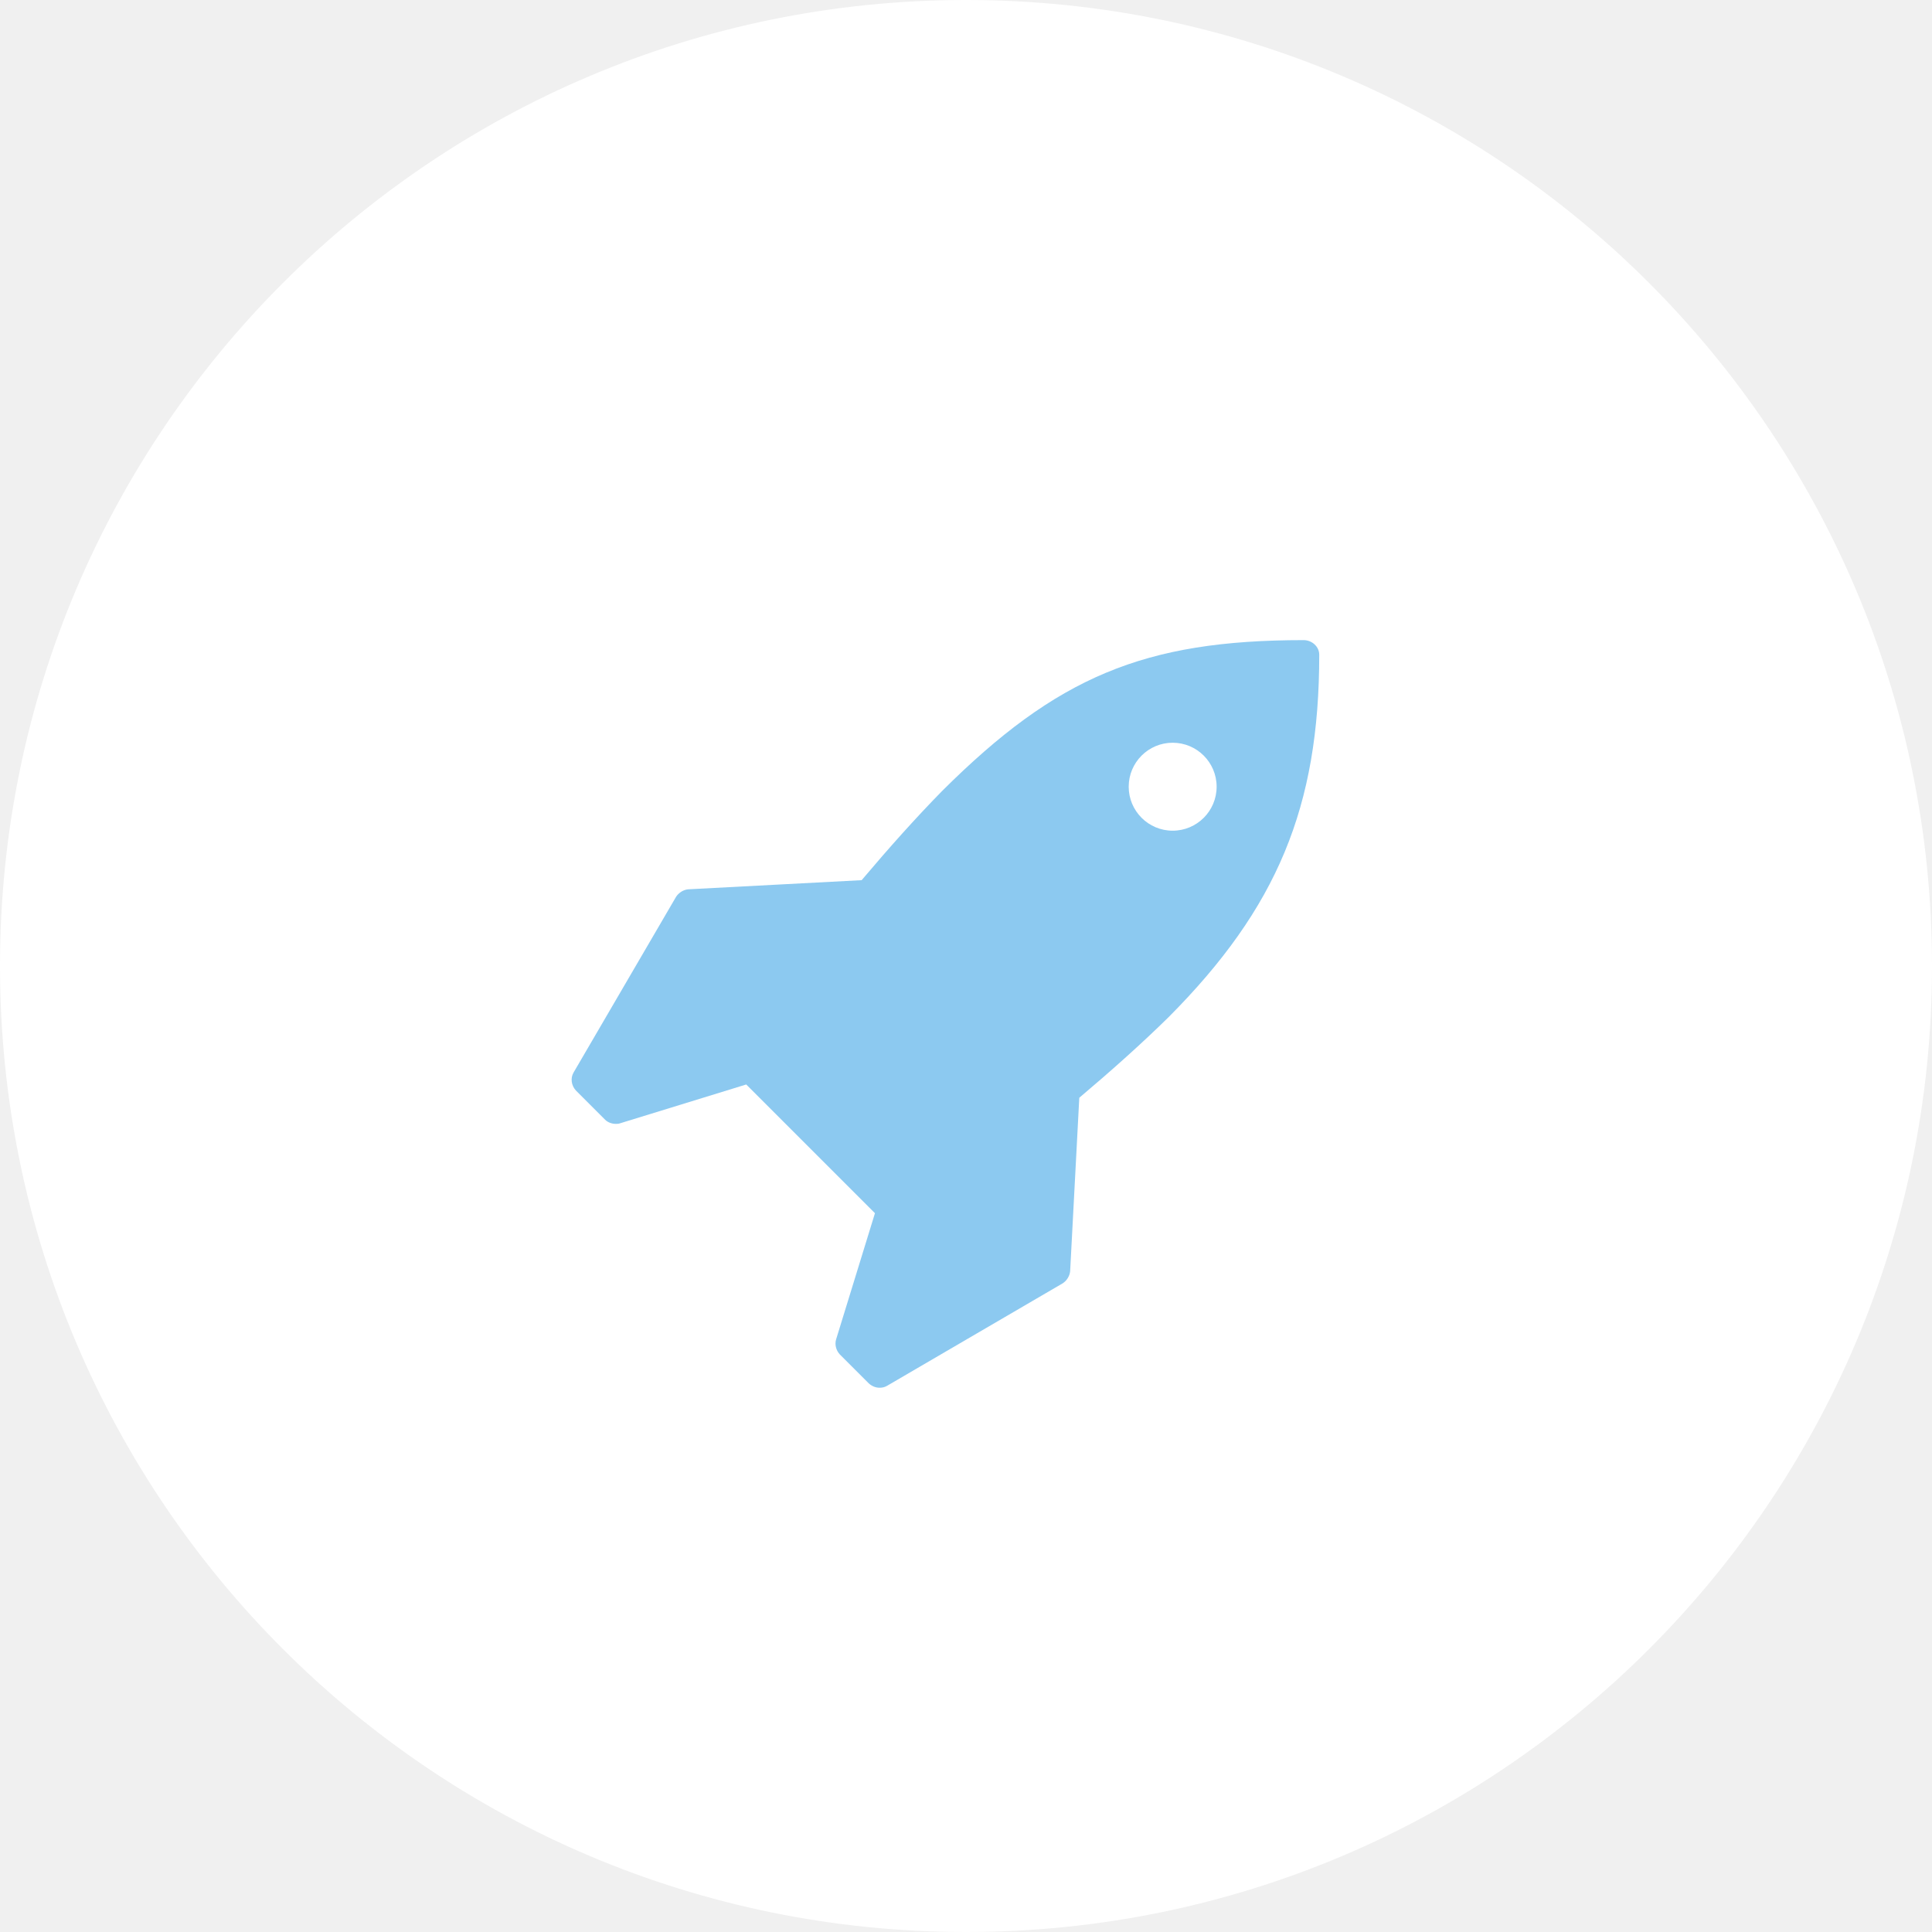
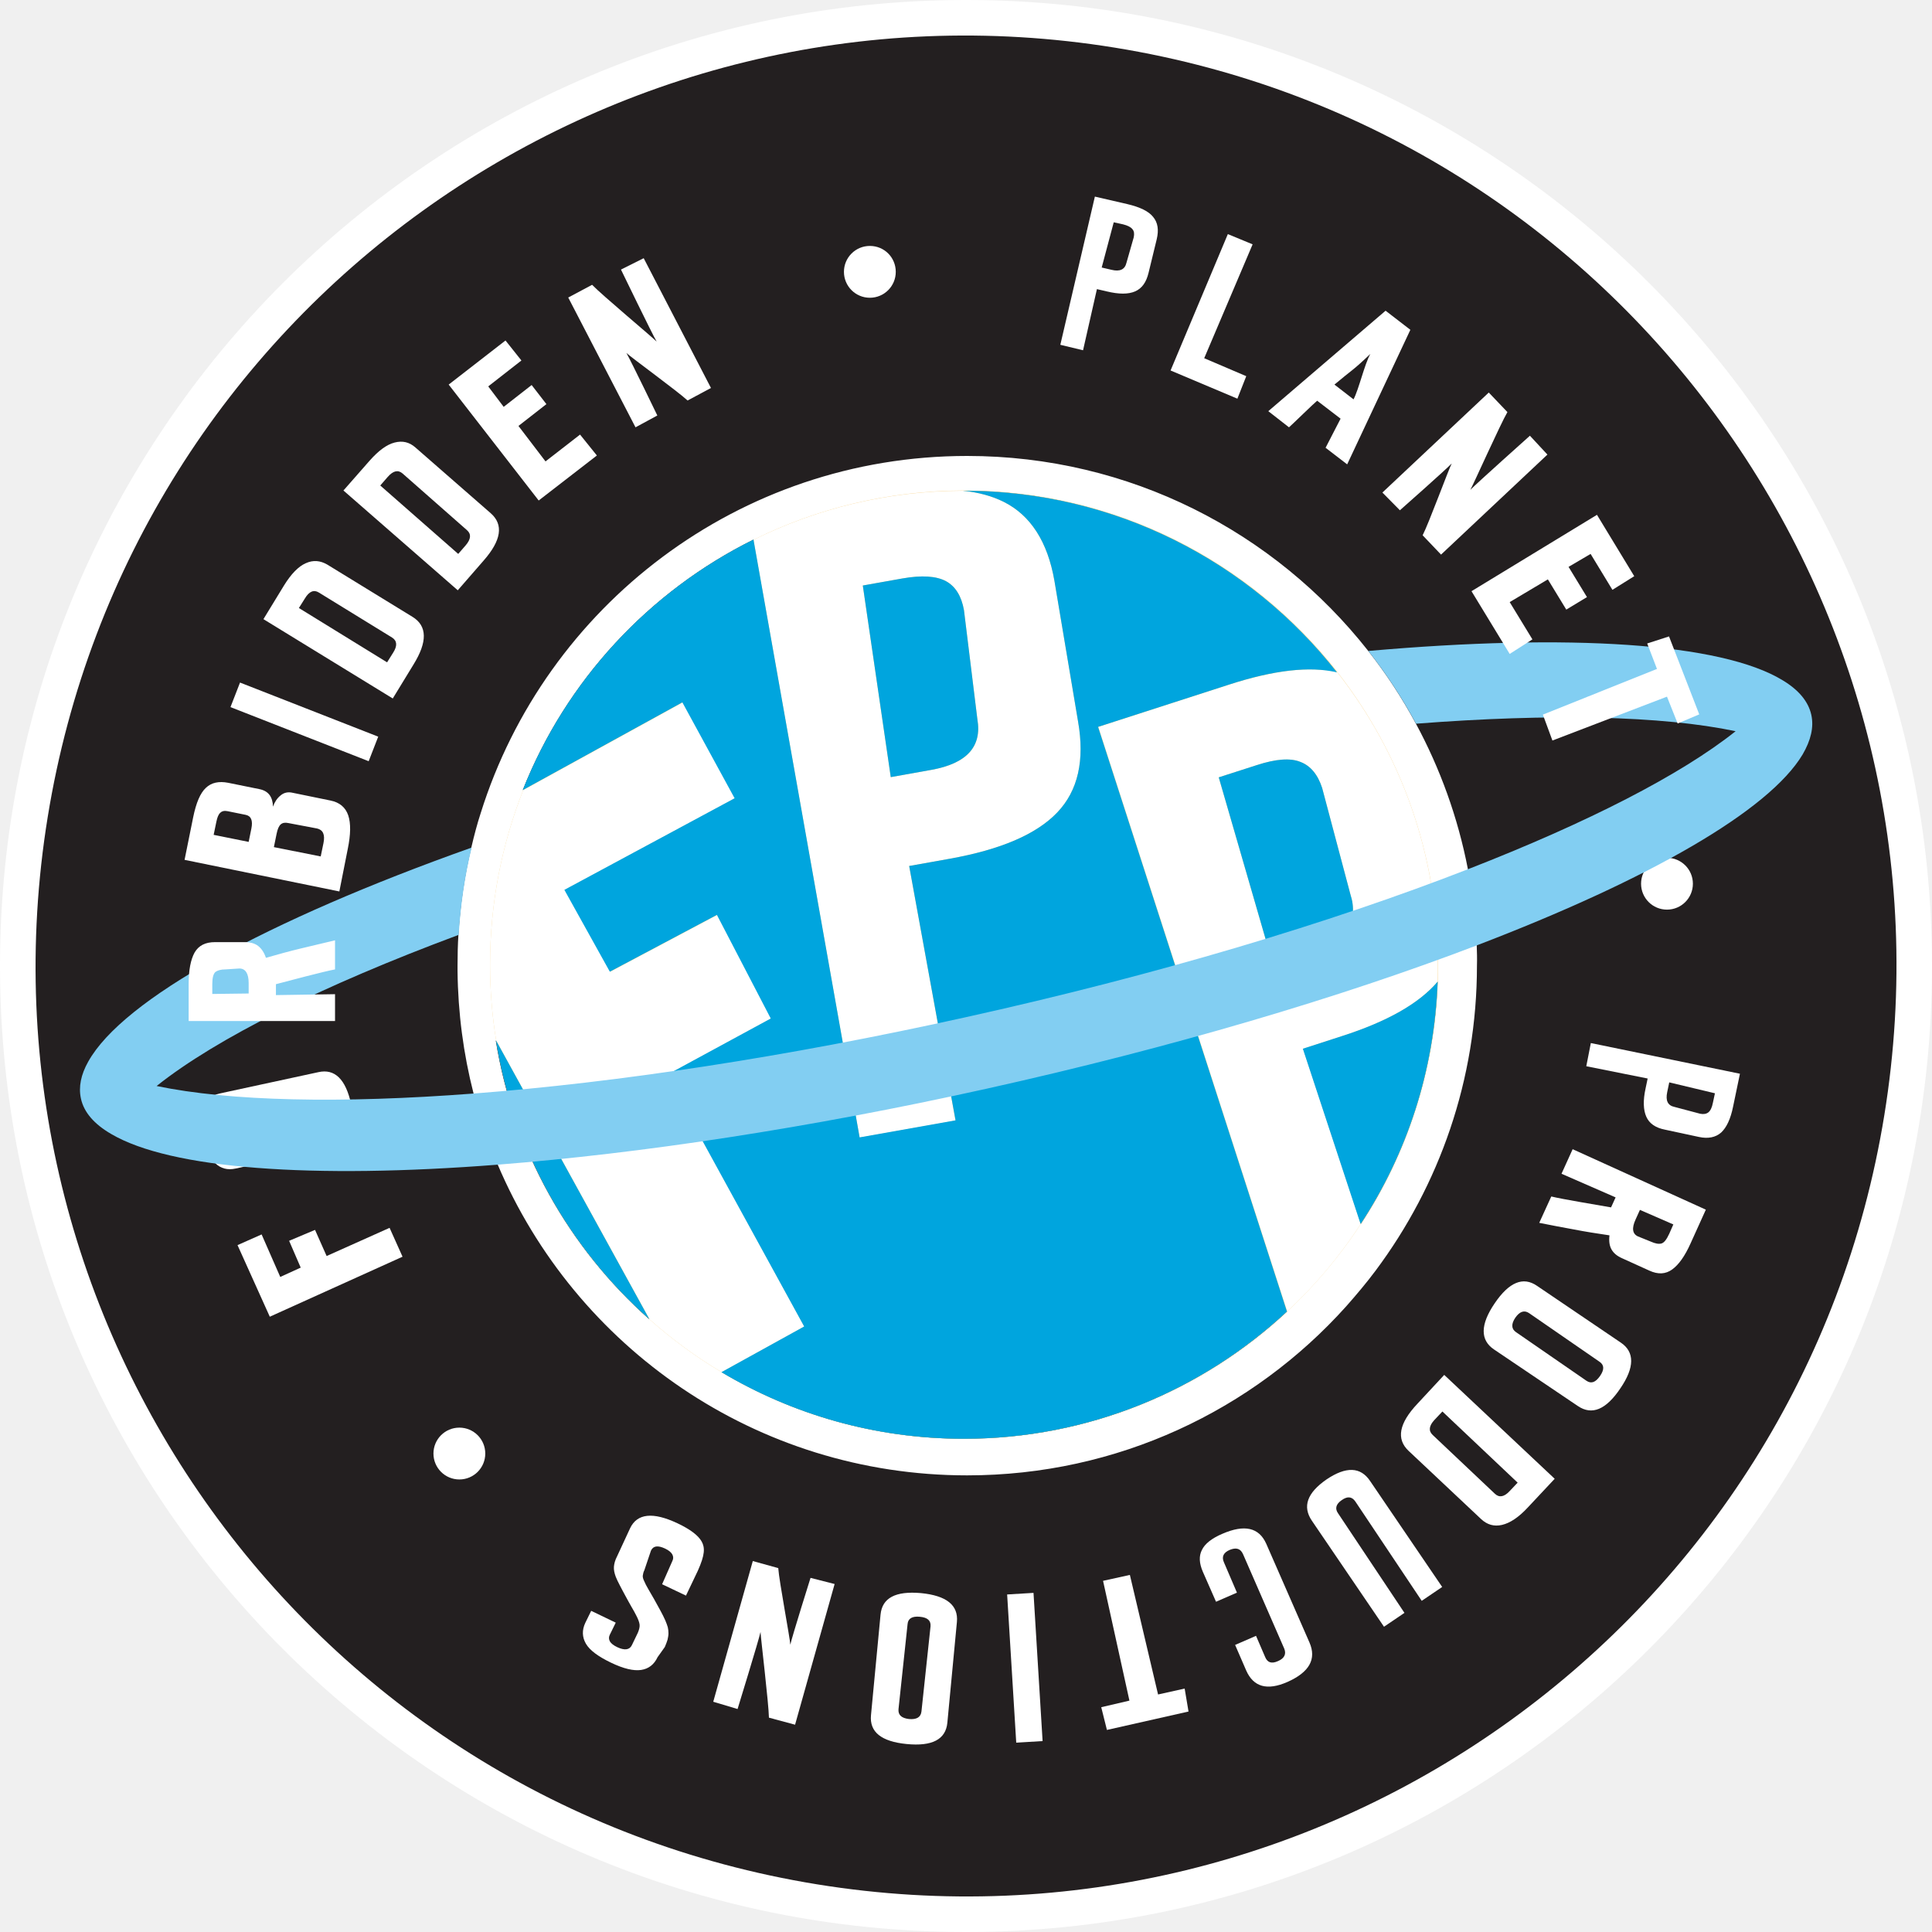
- <svg xmlns="http://www.w3.org/2000/svg" version="1.1" id="Layer_1" x="0px" y="0px" width="85px" height="85px" viewBox="0 0 80 80" enable-background="new 0 0 80 80" xml:space="preserve">
+ <svg xmlns="http://www.w3.org/2000/svg" version="1.1" id="Layer_1" x="0px" y="0px" viewBox="0 0 85 85" style="enable-background:new 0 0 85 85;" xml:space="preserve">
+   <style type="text/css">
+ 	.st0{fill:#FFFFFF;}
+ 	.st1{fill:#8CC9F0;}
+ 	.st2{fill-rule:evenodd;clip-rule:evenodd;fill:#231F20;}
+ 	.st3{fill:#F7D186;}
+ 	.st4{fill-rule:evenodd;clip-rule:evenodd;fill:#FFFFFF;}
+ 	.st5{fill:#00A5DE;}
+ 	.st6{fill-rule:evenodd;clip-rule:evenodd;fill:#82CEF2;}
+ </style>
  <g>
-     <path fill="#FFFFFF" d="M40,0c22.091,0,40,17.909,40,40S62.091,80,40,80S0,62.091,0,40S17.909,0,40,0z" />
+     <path class="st0" d="M42.5,0C65.97,0,85,19.03,85,42.5S65.97,85,42.5,85S0,65.97,0,42.5S19.03,0,42.5,0z" />
  </g>
  <g>
-     <path fill="#8cc9f0" d="M50.378,32.576c0,1.005-0.815,1.821-1.821,1.821c-1.005,0-1.82-0.816-1.82-1.821    c0-1.005,0.815-1.821,1.82-1.821C49.563,30.755,50.378,31.571,50.378,32.576z M54.627,27.113c0-0.341-0.304-0.607-0.646-0.607    c-6.601,0-10.223,1.518-14.964,6.241c-1.081,1.1-2.2,2.352-3.338,3.699l-7.188,0.379c-0.19,0.019-0.379,0.133-0.493,0.304    l-4.249,7.284c-0.133,0.228-0.095,0.53,0.095,0.739l1.214,1.215c0.114,0.113,0.285,0.17,0.437,0.17c0.057,0,0.114,0,0.17-0.02    l5.235-1.611l5.33,5.33l-1.612,5.236c-0.057,0.209,0,0.437,0.152,0.606l1.214,1.214c0.133,0.114,0.284,0.171,0.436,0.171    c0.114,0,0.208-0.021,0.304-0.075l7.283-4.25c0.171-0.113,0.284-0.304,0.305-0.492l0.379-7.19c1.347-1.138,2.599-2.257,3.699-3.339    C52.882,37.603,54.627,33.411,54.627,27.113z" />
+     <path class="st1" d="M53.53,34.61c0,1.07-0.87,1.93-1.93,1.93c-1.07,0-1.93-0.87-1.93-1.93c0-1.07,0.87-1.93,1.93-1.93   C52.66,32.68,53.53,33.54,53.53,34.61z M58.04,28.81c0-0.36-0.32-0.64-0.69-0.64c-7.01,0-10.86,1.61-15.9,6.63   c-1.15,1.17-2.34,2.5-3.55,3.93l-7.64,0.4c-0.2,0.02-0.4,0.14-0.52,0.32l-4.51,7.74c-0.14,0.24-0.1,0.56,0.1,0.79l1.29,1.29   c0.12,0.12,0.3,0.18,0.46,0.18c0.06,0,0.12,0,0.18-0.02l5.56-1.71l5.66,5.66l-1.71,5.56c-0.06,0.22,0,0.46,0.16,0.64l1.29,1.29   c0.14,0.12,0.3,0.18,0.46,0.18c0.12,0,0.22-0.02,0.32-0.08l7.74-4.52c0.18-0.12,0.3-0.32,0.32-0.52l0.4-7.64   c1.43-1.21,2.76-2.4,3.93-3.55C56.19,39.95,58.04,35.5,58.04,28.81z" />
+   </g>
+   <g>
+     <ellipse transform="matrix(0.1602 -0.9871 0.9871 0.1602 -6.2589 77.6434)" class="st2" cx="42.5" cy="42.5" rx="40.93" ry="40.93" />
+     <path class="st0" d="M64.97,41.58c-0.05-1.14-0.18-2.26-0.39-3.35c-0.44-2.27-1.22-4.42-2.29-6.4c-0.61-1.13-1.31-2.2-2.1-3.2   c-4.11-5.22-10.48-8.57-17.64-8.57c-10.05,0-18.55,6.61-21.4,15.71c-0.16,0.49-0.29,0.99-0.41,1.5c-0.3,1.24-0.49,2.53-0.57,3.84   c-0.03,0.45-0.04,0.91-0.04,1.37c0,0.08,0,0.16,0,0.24c0.02,1.85,0.26,3.65,0.7,5.37c0.28,1.08,0.63,2.12,1.06,3.13   c3.41,8.05,11.37,13.69,20.66,13.69c6.62,0,12.58-2.87,16.68-7.44c0.45-0.51,0.89-1.03,1.3-1.58c2.79-3.74,4.45-8.38,4.45-13.41   C64.99,42.18,64.98,41.88,64.97,41.58z M57.72,41.82l-1.73,0.56l-2.37-8.18l1.68-0.54c0.83-0.27,1.47-0.32,1.91-0.14   c0.45,0.17,0.77,0.56,0.96,1.15l1.24,4.67C59.79,40.51,59.23,41.33,57.72,41.82z M21.81,45.77l6.75,12.27   C25.05,54.92,22.59,50.63,21.81,45.77z M42.41,63.3c-3.9,0-7.54-1.07-10.66-2.93l3.64-2.01L29.32,47.3l4.59-2.49l-2.37-4.56   l-4.71,2.5l-2-3.6l7.49-4.03l-2.3-4.22l-7.02,3.86c1.9-4.81,5.55-8.74,10.15-11.02l4.67,26.3l4.22-0.75L40,38.1l1.79-0.32   c2.23-0.4,3.8-1.07,4.72-2.03c0.92-0.96,1.22-2.3,0.92-4.01l-1.04-6.19c-0.3-1.72-1.05-2.88-2.23-3.47c-0.5-0.25-1.1-0.42-1.8-0.49   h0.04c6.67,0,12.6,3.13,16.42,7.99c-1.2-0.27-2.79-0.08-4.75,0.55l-5.76,1.86l8.31,25.72C52.9,61.17,47.9,63.3,42.41,63.3z    M42.4,26.84l0.59,4.8c0.21,1.21-0.46,1.95-2.02,2.23l-1.79,0.32l-1.23-8.43l1.74-0.31c0.85-0.15,1.49-0.11,1.92,0.12   C42.03,25.8,42.29,26.23,42.4,26.84z M59.87,53.85l-2.54-7.71l1.73-0.56c1.98-0.64,3.37-1.43,4.19-2.39   C63.11,47.12,61.89,50.77,59.87,53.85z" />
+     <path class="st3" d="M63.27,42.44c0,0.25,0,0.51-0.01,0.75c-0.14,3.93-1.36,7.58-3.39,10.66c-0.92,1.41-2.01,2.7-3.24,3.85   c-3.73,3.47-8.72,5.6-14.22,5.6c-3.9,0-7.54-1.07-10.66-2.93c-1.13-0.67-2.19-1.45-3.17-2.32l0,0c-3.52-3.12-5.97-7.42-6.75-12.27   c-0.18-1.09-0.27-2.2-0.27-3.34c0-2.71,0.52-5.3,1.46-7.68c1.9-4.81,5.55-8.74,10.15-11.02c2.78-1.38,5.9-2.15,9.21-2.16h0.04   c6.67,0,12.6,3.13,16.42,7.99C61.61,33.11,63.27,37.58,63.27,42.44z" />
+     <path class="st0" d="M35.39,58.36l-3.64,2.01c-1.13-0.67-2.19-1.45-3.17-2.32l0,0l-6.75-12.27c-0.18-1.09-0.27-2.2-0.27-3.34   c0-2.71,0.52-5.3,1.46-7.68l7.02-3.86l2.3,4.22l-7.49,4.03l2,3.6l4.71-2.5l2.37,4.56l-4.59,2.49L35.39,58.36z" />
+     <path class="st0" d="M46.51,35.75c0.92-0.96,1.22-2.3,0.92-4.01l-1.04-6.19c-0.3-1.72-1.05-2.88-2.23-3.47   c-0.5-0.25-1.1-0.42-1.8-0.49c-3.31,0.01-6.43,0.78-9.21,2.16l4.67,26.3l4.22-0.75L40,38.1l1.79-0.32   C44.02,37.38,45.59,36.71,46.51,35.75z M39.19,34.19l-1.23-8.43l1.74-0.31c0.85-0.15,1.49-0.11,1.92,0.12   c0.42,0.23,0.68,0.66,0.79,1.27l0.59,4.8c0.21,1.21-0.46,1.95-2.02,2.23L39.19,34.19z" />
+     <path class="st0" d="M58.83,29.57c-1.2-0.27-2.79-0.08-4.75,0.55l-5.76,1.86l8.31,25.72c1.23-1.14,2.32-2.44,3.24-3.85l-2.54-7.71   l1.73-0.56c1.98-0.64,3.37-1.43,4.19-2.39c0.01-0.25,0.01-0.5,0.01-0.75C63.27,37.58,61.61,33.11,58.83,29.57z M57.72,41.82   l-1.73,0.56l-2.37-8.18l1.68-0.54c0.83-0.27,1.47-0.32,1.91-0.14c0.45,0.17,0.77,0.56,0.96,1.15l1.24,4.67   C59.79,40.51,59.23,41.33,57.72,41.82z" />
+     <path class="st0" d="M14.01,47.17c0.72-0.16,1.2,0.31,1.44,1.41c0.24,1.1,0,1.73-0.73,1.89l-4.35,0.94   c-0.72,0.16-1.21-0.32-1.44-1.42c-0.24-1.1,0.01-1.72,0.73-1.88L14.01,47.17z M14.18,49.42c0.24-0.05,0.33-0.25,0.26-0.58   c-0.07-0.33-0.23-0.46-0.47-0.41l-3.69,0.75c-0.25,0.05-0.34,0.24-0.27,0.57c0.07,0.33,0.23,0.48,0.48,0.42L14.18,49.42z" />
+     <path class="st4" d="M74.48,38.88c0,0.63-0.51,1.14-1.14,1.14c-0.63,0-1.14-0.51-1.14-1.14c0-0.63,0.51-1.14,1.14-1.14   C73.97,37.74,74.48,38.25,74.48,38.88z" />
+     <g>
+       <path class="st5" d="M54.07,30.12l-5.76,1.86l8.31,25.72c-3.73,3.47-8.72,5.6-14.22,5.6c-3.9,0-7.54-1.07-10.66-2.93l3.64-2.01    L29.32,47.3l4.59-2.49l-2.37-4.56l-4.71,2.5l-2-3.6l7.49-4.03l-2.3-4.22l-7.02,3.86c1.9-4.81,5.55-8.74,10.15-11.02l4.67,26.3    l4.22-0.75L40,38.1l1.79-0.32c2.23-0.4,3.8-1.07,4.72-2.03c0.92-0.96,1.22-2.3,0.92-4.01l-1.04-6.19    c-0.3-1.72-1.05-2.88-2.23-3.47c-0.5-0.25-1.1-0.42-1.8-0.49h0.04c6.67,0,12.6,3.13,16.42,7.99    C57.62,29.3,56.04,29.48,54.07,30.12z" />
+       <path class="st5" d="M28.57,58.04c-3.52-3.12-5.97-7.42-6.75-12.27L28.57,58.04z" />
+       <path class="st5" d="M40.98,33.87l-1.79,0.32l-1.23-8.43l1.74-0.31c0.85-0.15,1.49-0.11,1.92,0.12c0.42,0.23,0.68,0.66,0.79,1.27    l0.59,4.8C43.21,32.85,42.53,33.59,40.98,33.87z" />
+       <path class="st5" d="M63.25,43.19c-0.14,3.93-1.36,7.58-3.39,10.66l-2.54-7.71l1.73-0.56C61.04,44.94,62.43,44.15,63.25,43.19z" />
+       <path class="st5" d="M57.72,41.82l-1.73,0.56l-2.37-8.18l1.68-0.54c0.83-0.27,1.47-0.32,1.91-0.14c0.45,0.17,0.77,0.56,0.96,1.15    l1.24,4.67C59.79,40.51,59.23,41.33,57.72,41.82z" />
+     </g>
+     <path class="st6" d="M79.69,31.45c-0.13-0.59-0.56-1.1-1.26-1.52c-2.7-1.65-9.4-2.07-18.23-1.29c0.79,1,1.49,2.07,2.1,3.2   c5.93-0.46,10.82-0.35,14.06,0.33c-2.41,1.92-6.51,4.02-11.77,6.07c-6.08,2.37-13.72,4.66-22.13,6.52   c-7.89,1.75-15.34,2.87-21.61,3.35c-5.88,0.45-10.74,0.34-13.96-0.33c2.64-2.1,7.3-4.42,13.29-6.65c0.08-1.31,0.27-2.6,0.57-3.84   c-9.03,3.21-15.34,6.67-16.87,9.42c-0.32,0.57-0.43,1.11-0.32,1.62c0.13,0.61,0.59,1.13,1.33,1.56c2.62,1.54,8.83,1.99,17.02,1.35   c6.25-0.49,13.65-1.6,21.49-3.34c8.15-1.81,15.59-4.02,21.58-6.31c7.58-2.9,12.85-5.92,14.33-8.4   C79.67,32.57,79.81,31.99,79.69,31.45z" />
+     <path class="st0" d="M17.71,55.29l-5.84,2.64l-1.42-3.15l1.06-0.47l0.82,1.87l0.9-0.41l-0.51-1.18l1.14-0.48l0.51,1.15l2.77-1.24   L17.71,55.29z" />
+     <path class="st0" d="M14.74,42.65c-0.49,0.09-2.11,0.52-2.6,0.65l0,0.48l2.6-0.04l0,1.18L8.3,44.92l0-1.63   c0-0.61,0.09-1.07,0.26-1.38c0.18-0.31,0.47-0.46,0.9-0.46l1.31,0c0.25,0,0.45,0.06,0.59,0.17c0.14,0.11,0.26,0.28,0.34,0.52   c0.52-0.15,1.03-0.29,1.53-0.41c0.5-0.12,1-0.24,1.51-0.36L14.74,42.65z M9.92,42.65c-0.2,0-0.34,0.04-0.44,0.11   c-0.09,0.08-0.14,0.25-0.14,0.53l0,0.44l1.6-0.02l0-0.46c0-0.42-0.14-0.64-0.41-0.64L9.92,42.65z" />
+     <path class="st0" d="M14.93,39.22l-6.81-1.39l0.38-1.88c0.13-0.63,0.31-1.06,0.56-1.29c0.24-0.23,0.57-0.3,0.98-0.22l1.38,0.28   c0.39,0.08,0.58,0.34,0.59,0.77c0.07-0.2,0.18-0.37,0.33-0.49c0.15-0.13,0.33-0.17,0.54-0.12l1.66,0.34   c0.4,0.08,0.66,0.3,0.78,0.65c0.12,0.35,0.11,0.85-0.02,1.48L14.93,39.22z M10.02,35.69c-0.14-0.03-0.25-0.01-0.33,0.07   c-0.08,0.07-0.13,0.2-0.17,0.39l-0.12,0.58l1.54,0.31l0.12-0.59c0.07-0.35-0.01-0.55-0.25-0.6L10.02,35.69z M12.68,36.21   c-0.14-0.03-0.25-0.01-0.33,0.06c-0.08,0.07-0.14,0.21-0.18,0.41l-0.12,0.59l2.06,0.41l0.12-0.58c0.08-0.38-0.02-0.59-0.28-0.65   L12.68,36.21z" />
+     <path class="st0" d="M16.22,33.49l-6.08-2.38l0.42-1.08l6.08,2.38L16.22,33.49z" />
+     <path class="st0" d="M17.28,30.73l-5.69-3.49l0.91-1.49c0.31-0.5,0.63-0.83,0.95-0.97c0.33-0.15,0.64-0.12,0.95,0.06l3.75,2.3   c0.65,0.4,0.66,1.1,0.04,2.1L17.28,30.73z M14.03,26.07c-0.22-0.14-0.43-0.05-0.61,0.25l-0.27,0.43l3.88,2.39l0.27-0.43   c0.19-0.3,0.17-0.52-0.05-0.66L14.03,26.07z" />
+     <path class="st0" d="M23.7,22.02l-3.96-5.1l2.5-1.94l0.7,0.88L21.48,17l0.68,0.9l1.23-0.96l0.65,0.84l-1.23,0.96l1.19,1.56   l1.52-1.18l0.74,0.92L23.7,22.02z" />
+     <path class="st0" d="M30.25,17.62c-0.43-0.4-2.49-1.9-2.69-2.09c0.22,0.39,1.36,2.75,1.36,2.75l-0.96,0.52l-2.96-5.71l1.05-0.56   c0.43,0.45,2.66,2.31,2.84,2.5c-0.19-0.32-1.57-3.17-1.57-3.17l1-0.5l2.96,5.71L30.25,17.62z" />
+     <path class="st0" d="M46.65,15.17l1.52-6.52l1.43,0.33c0.55,0.13,0.93,0.31,1.13,0.56c0.21,0.25,0.26,0.57,0.16,0.99l-0.36,1.48   c-0.1,0.41-0.29,0.68-0.59,0.81c-0.3,0.13-0.71,0.13-1.25,0l-0.43-0.1l-0.61,2.69L46.65,15.17z M49.88,10.44   c0.03-0.15,0.02-0.27-0.06-0.36c-0.07-0.09-0.21-0.16-0.41-0.21L49,9.78l-0.53,1.99l0.43,0.1c0.37,0.09,0.59-0.01,0.66-0.31   L49.88,10.44z" />
+     <path class="st0" d="M51.5,16.3l2.52-6l1.09,0.45l-2.13,5.01l1.85,0.79l-0.39,0.99L51.5,16.3z" />
+     <path class="st0" d="M58.32,19.7l0.66-1.28l-1.03-0.79c-0.14,0.11-1.11,1.06-1.24,1.17l-0.91-0.71l5.16-4.42l1.09,0.84l-2.78,5.92   L58.32,19.7z M59.55,17.57c0.24-0.46,0.48-1.54,0.74-2c-0.76,0.73-0.82,0.71-1.58,1.35L59.55,17.57z" />
+     <path class="st0" d="M67.88,31.44l5.02-2.01l-0.43-1.12L73.43,28l1.33,3.43l-0.95,0.4l-0.47-1.18l-5.04,1.93L67.88,31.44z" />
+     <path class="st0" d="M61.79,70.96l-0.9,0.61l-3.17-4.66c-0.43-0.63-0.21-1.23,0.64-1.82c0.86-0.58,1.5-0.56,1.92,0.07l3.17,4.66   l-0.9,0.61l-2.92-4.37c-0.15-0.22-0.35-0.24-0.6-0.06c-0.25,0.17-0.31,0.37-0.16,0.58L61.79,70.96z" />
+     <path class="st0" d="M54.42,70.07l-0.92,0.4l-0.58-1.32c-0.16-0.37-0.18-0.69-0.04-0.96c0.13-0.27,0.43-0.51,0.9-0.71   c0.97-0.42,1.61-0.28,1.93,0.44l1.9,4.34c0.32,0.73,0,1.31-0.97,1.74c-0.89,0.39-1.49,0.22-1.81-0.5l-0.49-1.13l0.92-0.4l0.4,0.93   c0.05,0.12,0.12,0.2,0.21,0.23c0.09,0.03,0.21,0.02,0.36-0.05c0.28-0.12,0.37-0.31,0.27-0.55l-1.81-4.15   c-0.11-0.25-0.3-0.31-0.59-0.19c-0.28,0.12-0.36,0.31-0.25,0.55L54.42,70.07z" />
+     <path class="st0" d="M28.06,71.84c0.06-0.14,0.09-0.26,0.08-0.36c-0.01-0.1-0.06-0.24-0.15-0.41c-0.05-0.1-0.12-0.23-0.21-0.38   c-0.09-0.15-0.17-0.31-0.26-0.47c-0.09-0.16-0.17-0.32-0.25-0.47c-0.08-0.15-0.14-0.28-0.18-0.38c-0.06-0.16-0.09-0.31-0.08-0.44   c0.01-0.13,0.05-0.29,0.14-0.46l0.57-1.23c0.31-0.66,1.01-0.73,2.09-0.22c0.55,0.26,0.91,0.53,1.06,0.8   c0.15,0.27,0.15,0.58-0.17,1.29l-0.52,1.09l-1.05-0.5l0.45-1.02c0.05-0.1,0.05-0.19,0-0.29c-0.05-0.09-0.15-0.18-0.32-0.26   c-0.32-0.15-0.52-0.12-0.62,0.09l-0.29,0.86c-0.04,0.08-0.06,0.16-0.07,0.24c-0.01,0.07,0.02,0.16,0.07,0.26   c0.03,0.08,0.09,0.19,0.17,0.33c0.08,0.14,0.17,0.29,0.26,0.45c0.09,0.16,0.18,0.32,0.27,0.49c0.09,0.16,0.16,0.31,0.22,0.44   c0.05,0.11,0.08,0.21,0.11,0.3c0.02,0.09,0.03,0.18,0.03,0.27c0,0.09-0.02,0.18-0.04,0.28c-0.03,0.1-0.07,0.2-0.12,0.32l-0.32,0.45   c-0.15,0.32-0.39,0.51-0.72,0.56c-0.33,0.05-0.77-0.05-1.33-0.32c-0.56-0.27-0.93-0.54-1.1-0.83c-0.17-0.29-0.18-0.6-0.03-0.92   l0.26-0.53l1.08,0.52l-0.26,0.53c-0.05,0.1-0.05,0.19,0,0.29c0.05,0.09,0.16,0.18,0.33,0.26c0.32,0.15,0.54,0.12,0.64-0.09   L28.06,71.84z" />
+     <path class="st0" d="M20.14,25.97l-5.03-4.39l1.15-1.31c0.39-0.44,0.75-0.71,1.1-0.8c0.35-0.09,0.65-0.02,0.92,0.22l3.31,2.89   c0.57,0.5,0.47,1.19-0.31,2.08L20.14,25.97z M17.71,20.83c-0.2-0.17-0.41-0.12-0.65,0.15l-0.33,0.38l3.43,3.01l0.33-0.38   c0.23-0.27,0.25-0.49,0.06-0.66L17.71,20.83z" />
+     <path class="st0" d="M62.59,23.55c0.27-0.52,1.15-2.92,1.28-3.16c-0.31,0.32-2.28,2.06-2.28,2.06l-0.77-0.78l4.68-4.4l0.82,0.86   c-0.31,0.53-1.5,3.19-1.63,3.42c0.26-0.27,2.62-2.38,2.62-2.38L68.08,20l-4.68,4.4L62.59,23.55z" />
+     <path class="st0" d="M64.74,26.01l5.52-3.36l1.64,2.7l-0.96,0.6l-0.96-1.58l-0.97,0.57l0.81,1.33l-0.91,0.55l-0.81-1.33l-1.68,1   l1,1.64l-1,0.64L64.74,26.01z" />
+     <path class="st0" d="M34.24,68.99c0.04,0.59,0.52,3.09,0.53,3.37c0.1-0.43,0.89-2.94,0.89-2.94l1.06,0.27l-1.74,6.19l-1.15-0.31   c-0.01-0.62-0.36-3.51-0.37-3.77c-0.08,0.37-1.01,3.39-1.01,3.39l-1.07-0.32l1.74-6.19L34.24,68.99z" />
+     <path class="st0" d="M38.74,71.04c0.07-0.74,0.66-1.05,1.78-0.95c1.12,0.11,1.65,0.53,1.58,1.27l-0.42,4.43   c-0.07,0.74-0.67,1.05-1.79,0.94c-1.12-0.11-1.64-0.53-1.57-1.27L38.74,71.04z M40.94,71.55c0.02-0.25-0.13-0.39-0.48-0.42   c-0.33-0.03-0.51,0.08-0.53,0.32l-0.4,3.75c-0.02,0.25,0.13,0.39,0.46,0.43c0.34,0.03,0.52-0.08,0.55-0.33L40.94,71.55z" />
+     <path class="st0" d="M44.71,76.67l-0.4-6.52l1.16-0.07l0.4,6.52L44.71,76.67z" />
+     <path class="st0" d="M63.54,60.49l4.86,4.57l-1.19,1.27c-0.4,0.43-0.78,0.68-1.13,0.76c-0.35,0.08-0.65-0.01-0.91-0.25l-3.2-3.01   c-0.55-0.52-0.42-1.21,0.39-2.07L63.54,60.49z M65.77,65.72c0.19,0.18,0.41,0.14,0.65-0.12l0.35-0.37l-3.31-3.13l-0.35,0.37   c-0.24,0.26-0.27,0.48-0.08,0.66L65.77,65.72z" />
+     <path class="st0" d="M71.31,59.07c0.61,0.41,0.61,1.09-0.02,2.01c-0.63,0.94-1.25,1.2-1.87,0.78l-3.69-2.49   c-0.61-0.41-0.61-1.09,0.03-2.03c0.63-0.93,1.25-1.19,1.86-0.77L71.31,59.07z M69.8,60.75c0.21,0.14,0.4,0.07,0.6-0.22   c0.19-0.28,0.18-0.48-0.03-0.62l-3.1-2.14c-0.21-0.14-0.41-0.07-0.6,0.2c-0.19,0.28-0.18,0.5,0.03,0.64L69.8,60.75z" />
+     <path class="st0" d="M68.25,52.64c0.48,0.12,2.13,0.39,2.63,0.48l0.2-0.44l-2.38-1.04l0.49-1.08l5.86,2.66l-0.67,1.48   c-0.25,0.56-0.52,0.94-0.81,1.15c-0.29,0.21-0.62,0.23-1.01,0.05l-1.19-0.54c-0.23-0.1-0.38-0.23-0.47-0.39   c-0.09-0.16-0.12-0.36-0.09-0.62c-0.54-0.08-1.06-0.16-1.57-0.26c-0.51-0.09-1.01-0.19-1.52-0.29L68.25,52.64z M72.64,54.63   c0.18,0.08,0.33,0.11,0.45,0.08c0.12-0.03,0.23-0.17,0.35-0.43l0.18-0.41l-1.47-0.64l-0.19,0.42c-0.18,0.39-0.14,0.64,0.11,0.75   L72.64,54.63z" />
+     <path class="st0" d="M69.99,45.89l6.56,1.35l-0.3,1.44c-0.11,0.55-0.29,0.93-0.53,1.15c-0.24,0.21-0.57,0.28-0.98,0.19l-1.49-0.32   c-0.41-0.08-0.69-0.27-0.82-0.57c-0.13-0.29-0.15-0.71-0.03-1.25l0.09-0.43l-2.7-0.54L69.99,45.89z M74.8,49   c0.15,0.03,0.27,0.01,0.36-0.06c0.09-0.07,0.16-0.21,0.2-0.42l0.09-0.42l-2.01-0.48l-0.09,0.43c-0.08,0.38,0.03,0.59,0.32,0.65   L74.8,49z" />
+     <path class="st0" d="M49.71,69.29l1.24,5.26l1.17-0.26l0.17,1.01l-3.59,0.81l-0.25-1l1.24-0.29l-1.16-5.27L49.71,69.29z" />
+     <path class="st4" d="M39.41,11.96c0,0.63-0.51,1.14-1.14,1.14c-0.63,0-1.14-0.51-1.14-1.14c0-0.63,0.51-1.14,1.14-1.14   C38.91,10.82,39.41,11.33,39.41,11.96z" />
+     <path class="st4" d="M21.35,63.95c0,0.63-0.51,1.14-1.14,1.14c-0.63,0-1.14-0.51-1.14-1.14s0.51-1.14,1.14-1.14   C20.84,62.81,21.35,63.32,21.35,63.95z" />
  </g>
</svg>
